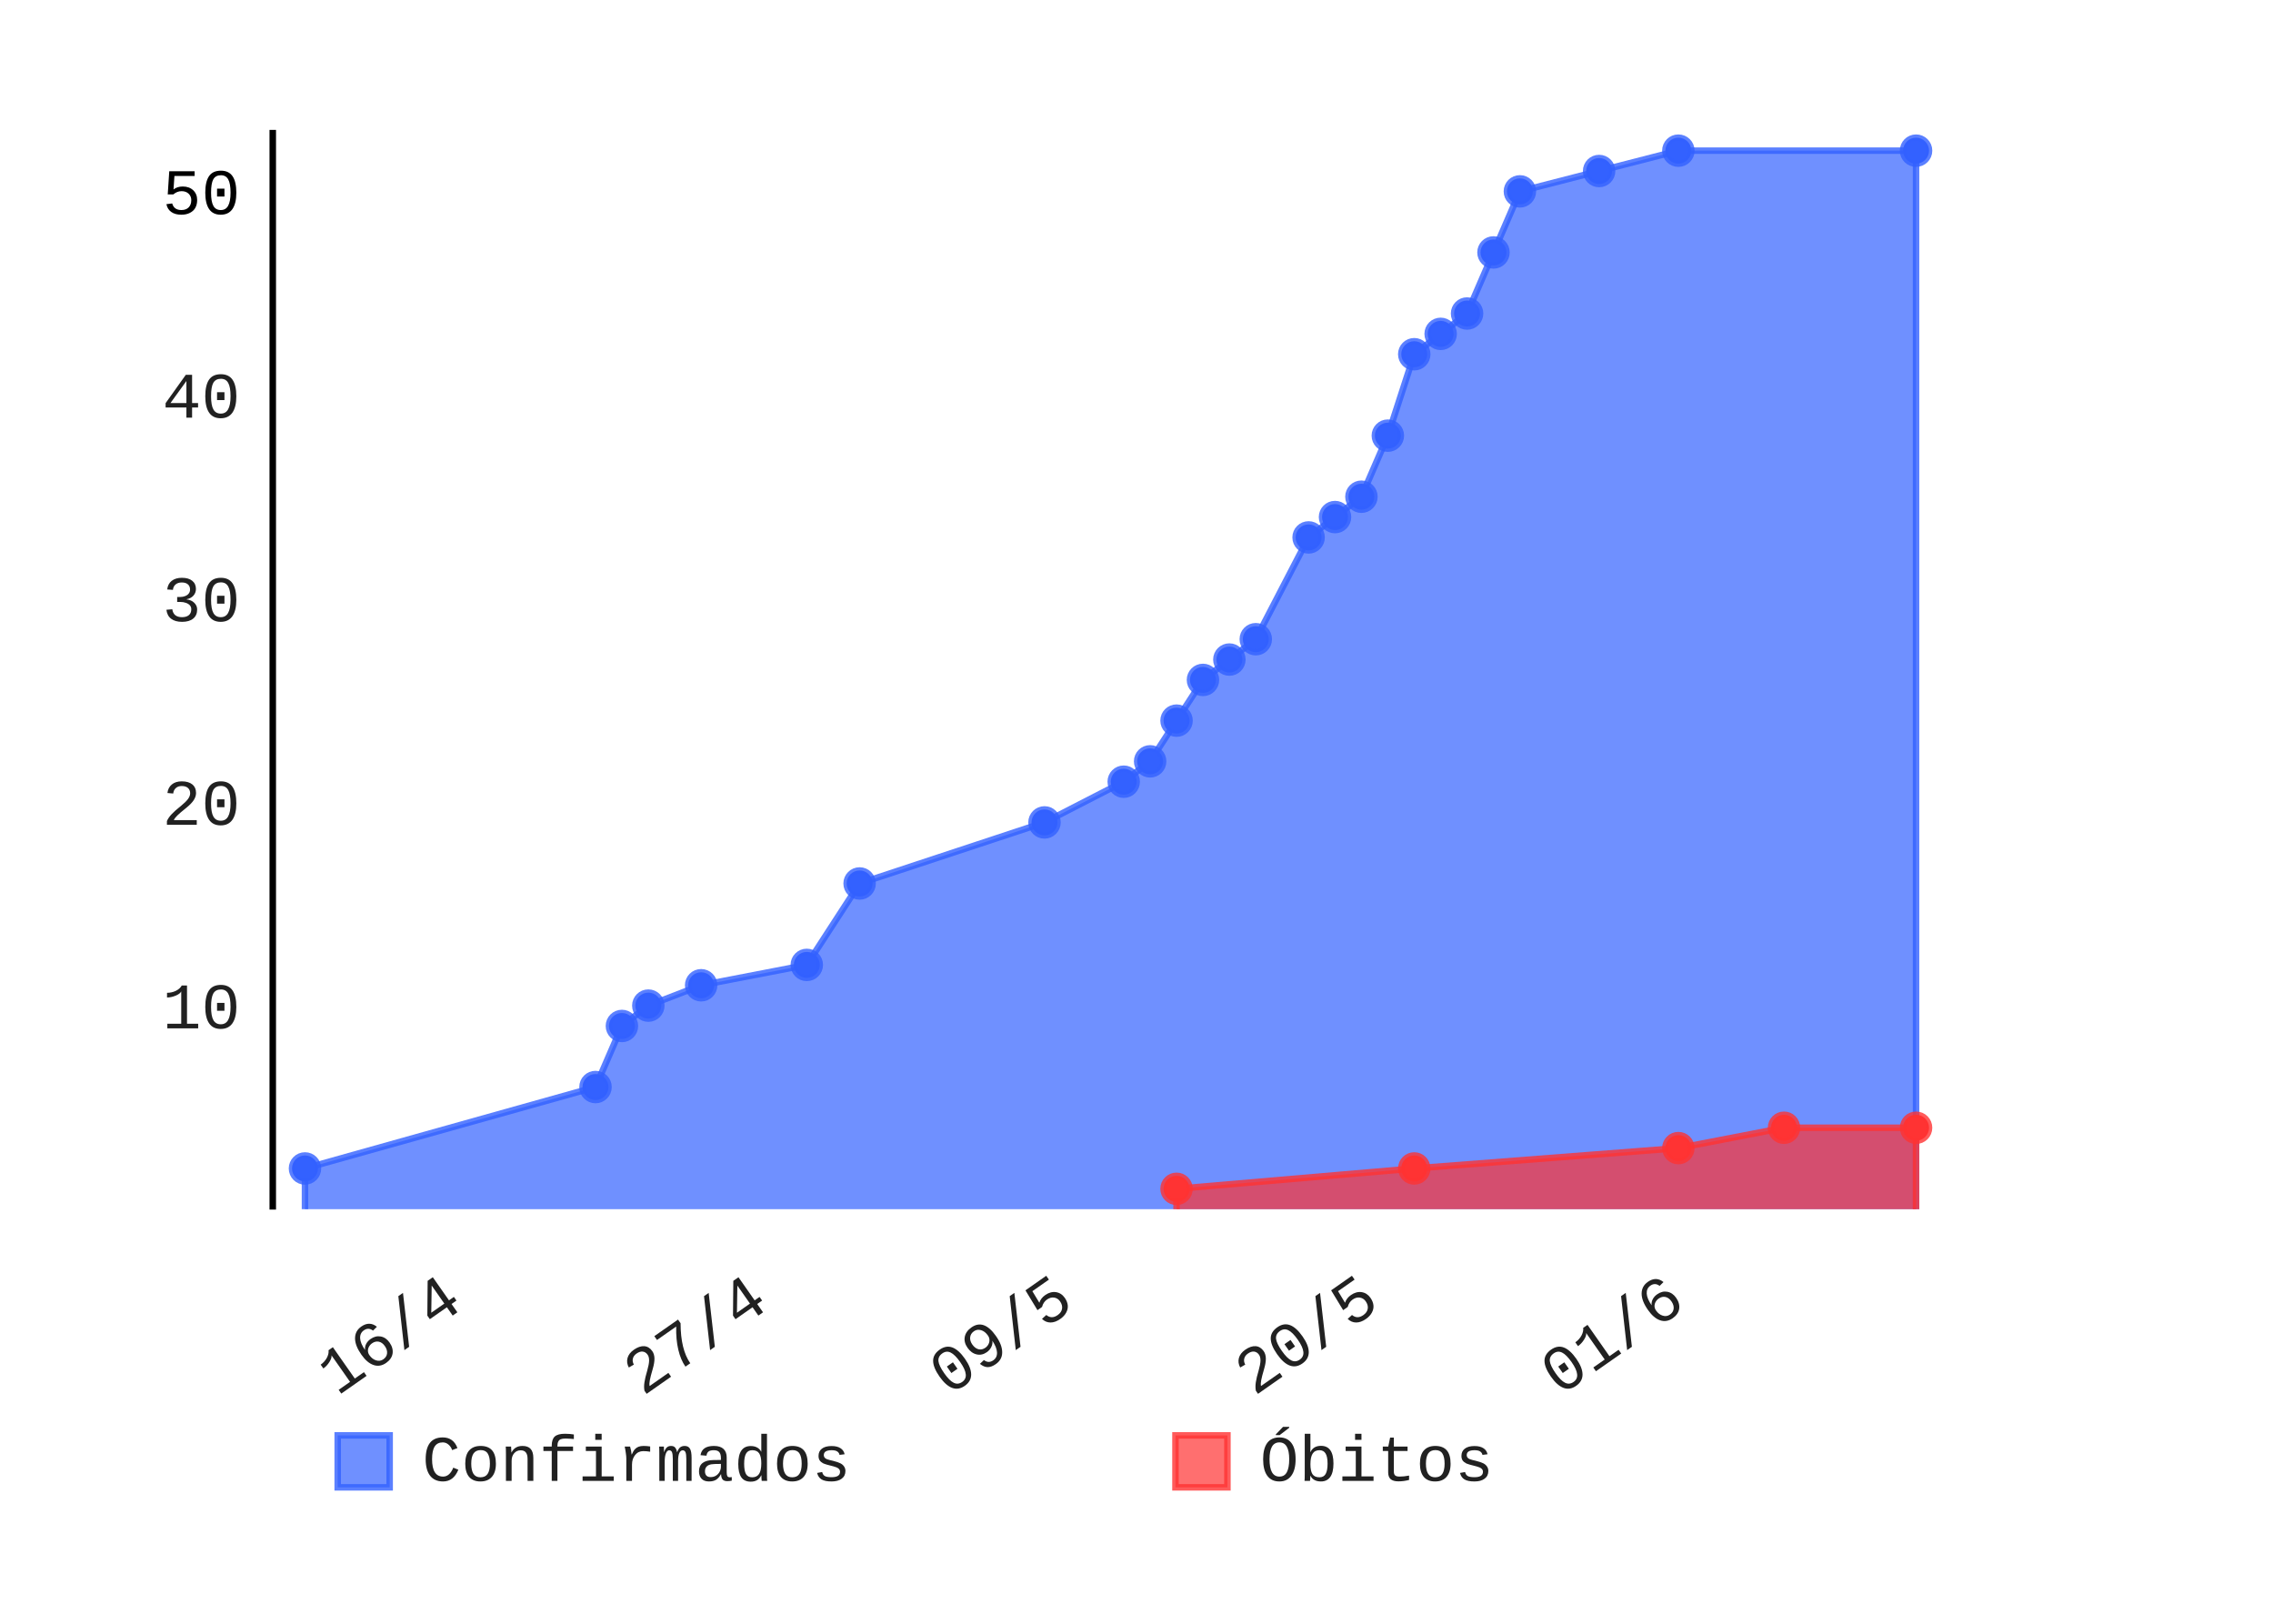
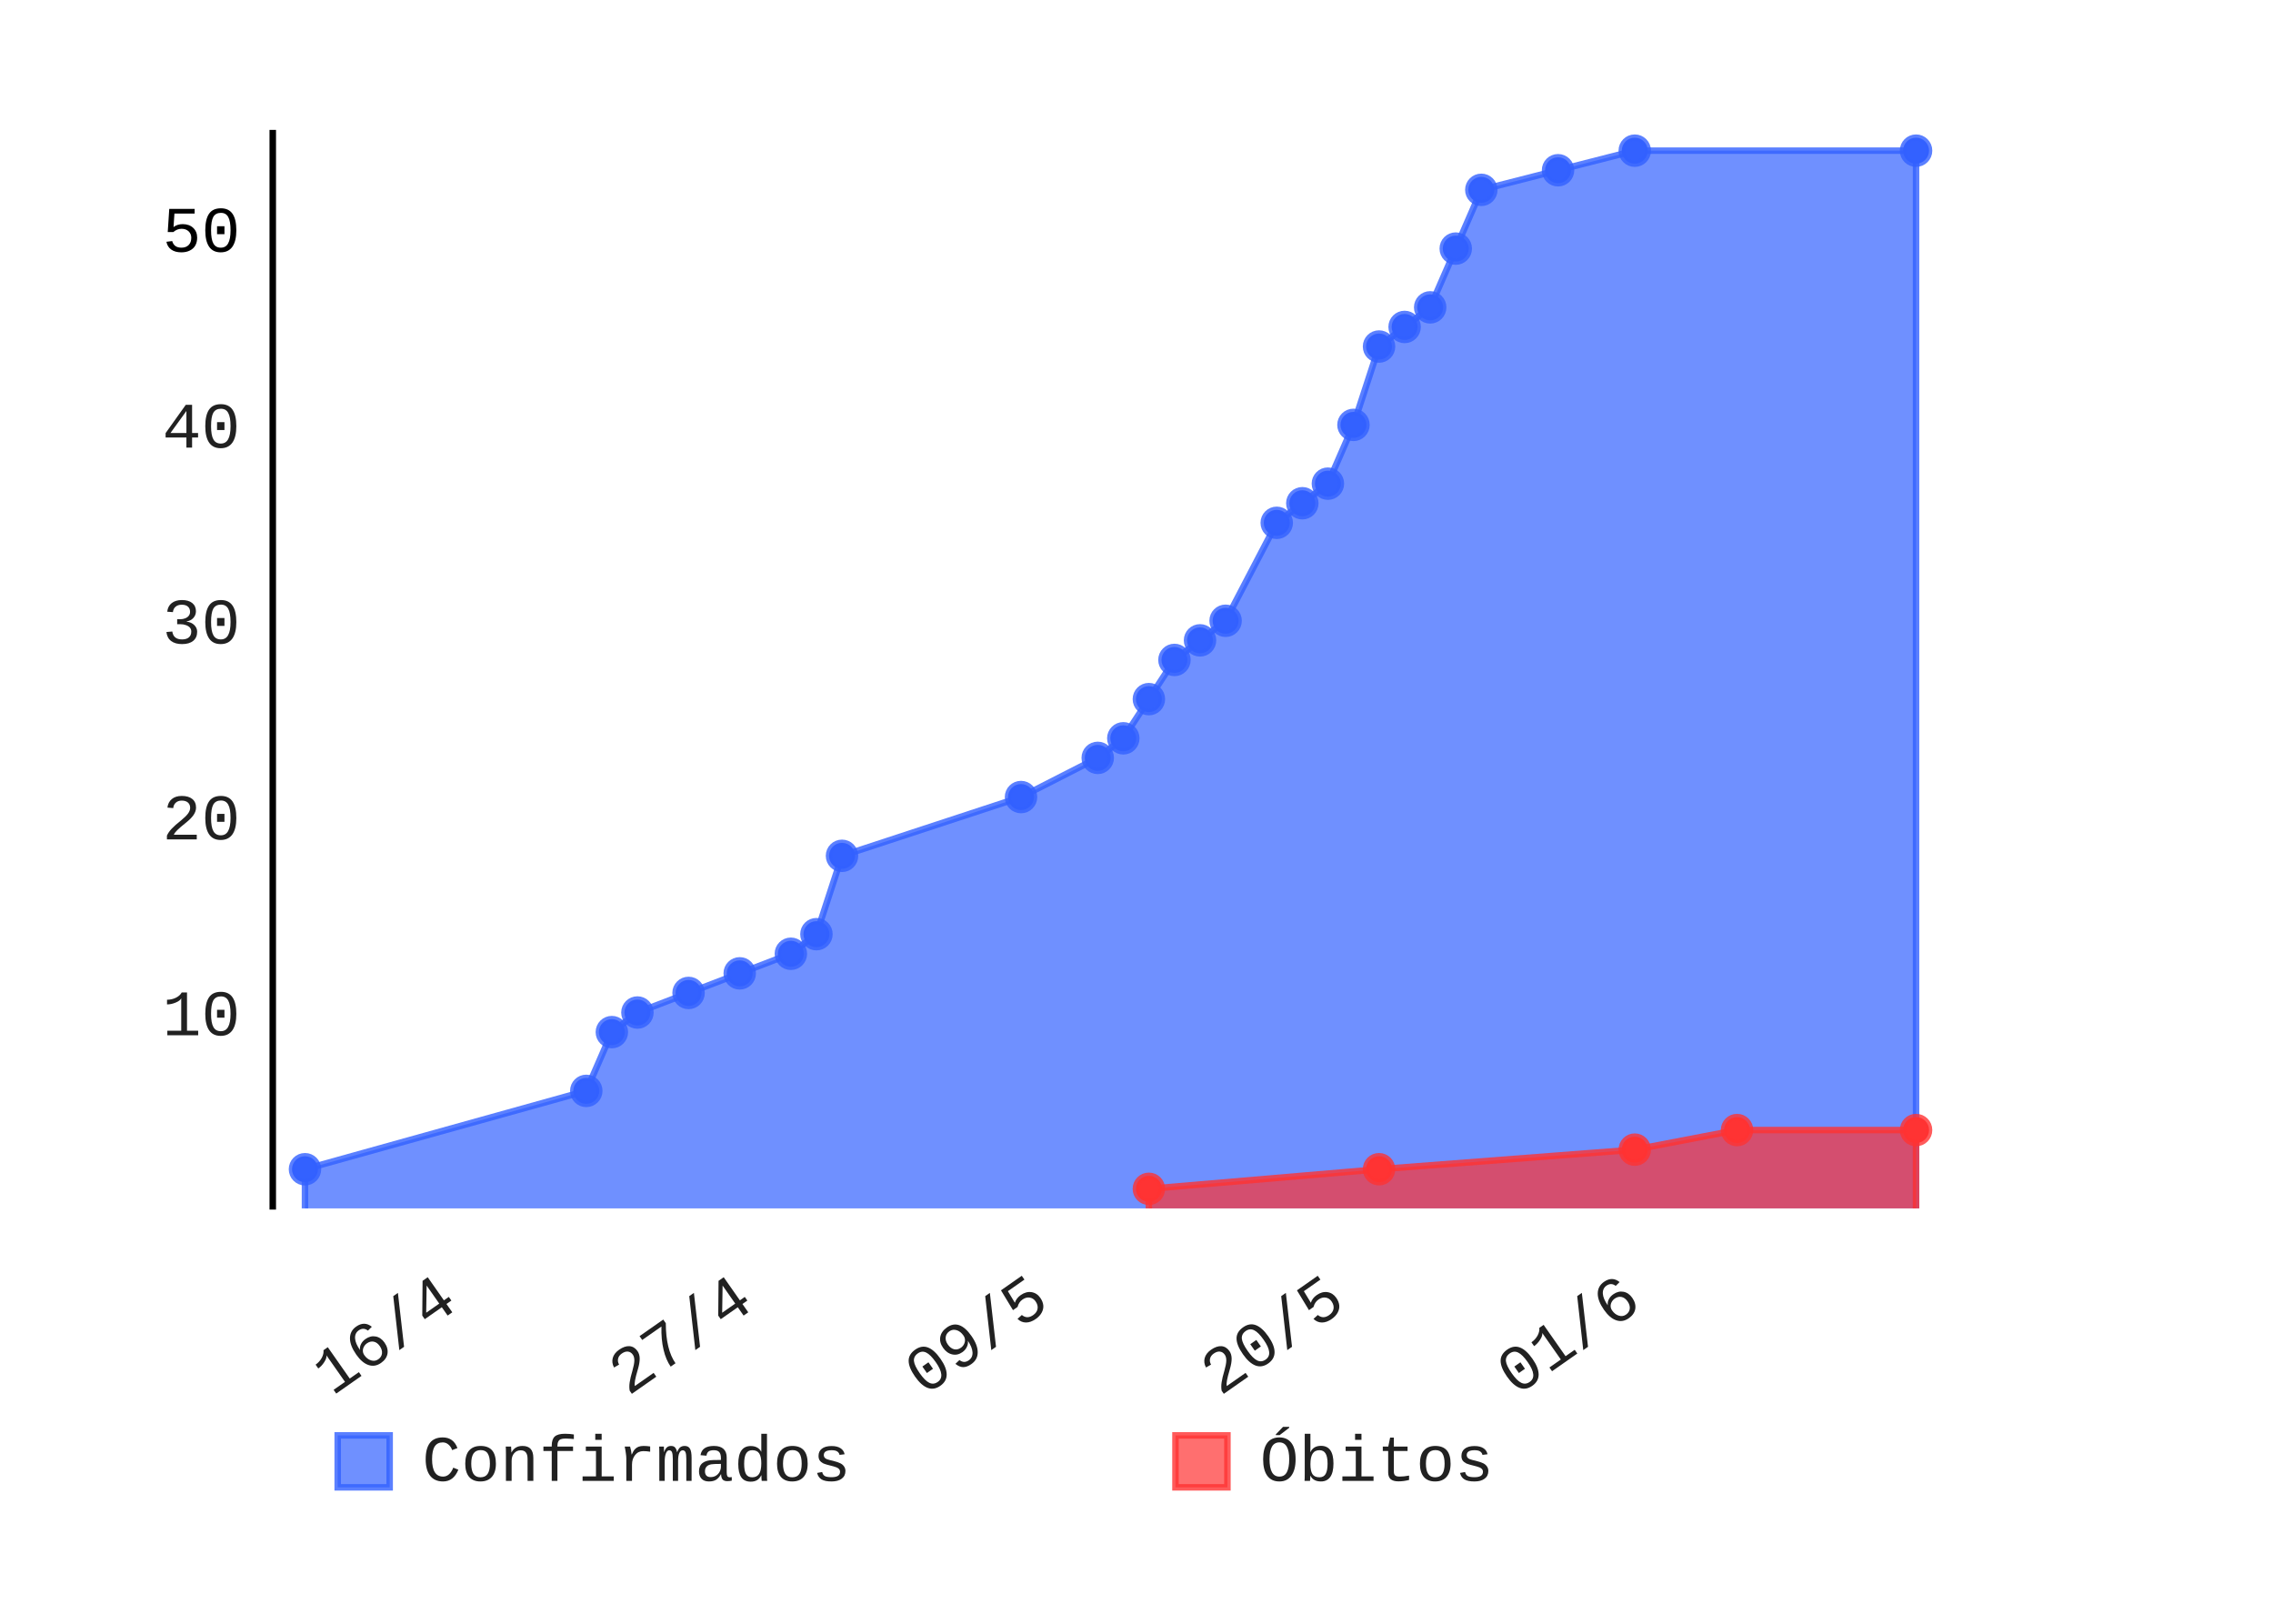
- <svg xmlns="http://www.w3.org/2000/svg" class="pygal-chart" height="250" id="chart-c91a8e70-1b5b-4ca4-aade-0c9ebbdb1e80" viewBox="0 0 350 250" width="350">
+ <svg xmlns="http://www.w3.org/2000/svg" class="pygal-chart" height="250" id="chart-f586d6ce-2951-4669-9f6d-81e1a9fc545b" viewBox="0 0 350 250" width="350">
  <defs>
-     <style type="text/css">#chart-c91a8e70-1b5b-4ca4-aade-0c9ebbdb1e80{-webkit-user-select:none;-webkit-font-smoothing:antialiased;font-family:Consolas,"Liberation Mono",Menlo,Courier,monospace}#chart-c91a8e70-1b5b-4ca4-aade-0c9ebbdb1e80 .title{font-family:Consolas,"Liberation Mono",Menlo,Courier,monospace;font-size:8px}#chart-c91a8e70-1b5b-4ca4-aade-0c9ebbdb1e80 .legends .legend text{font-family:Consolas,"Liberation Mono",Menlo,Courier,monospace;font-size:10px}#chart-c91a8e70-1b5b-4ca4-aade-0c9ebbdb1e80 .axis text{font-family:Consolas,"Liberation Mono",Menlo,Courier,monospace;font-size:10px}#chart-c91a8e70-1b5b-4ca4-aade-0c9ebbdb1e80 .axis text.major{font-family:Consolas,"Liberation Mono",Menlo,Courier,monospace;font-size:10px}#chart-c91a8e70-1b5b-4ca4-aade-0c9ebbdb1e80 .text-overlay text.value{font-family:Consolas,"Liberation Mono",Menlo,Courier,monospace;font-size:16px}#chart-c91a8e70-1b5b-4ca4-aade-0c9ebbdb1e80 .text-overlay text.label{font-family:Consolas,"Liberation Mono",Menlo,Courier,monospace;font-size:10px}#chart-c91a8e70-1b5b-4ca4-aade-0c9ebbdb1e80 .tooltip{font-family:Consolas,"Liberation Mono",Menlo,Courier,monospace;font-size:12px}#chart-c91a8e70-1b5b-4ca4-aade-0c9ebbdb1e80 text.no_data{font-family:Consolas,"Liberation Mono",Menlo,Courier,monospace;font-size:64px}
- #chart-c91a8e70-1b5b-4ca4-aade-0c9ebbdb1e80{background-color:transparent}#chart-c91a8e70-1b5b-4ca4-aade-0c9ebbdb1e80 path,#chart-c91a8e70-1b5b-4ca4-aade-0c9ebbdb1e80 line,#chart-c91a8e70-1b5b-4ca4-aade-0c9ebbdb1e80 rect,#chart-c91a8e70-1b5b-4ca4-aade-0c9ebbdb1e80 circle{-webkit-transition:150ms;-moz-transition:150ms;transition:150ms}#chart-c91a8e70-1b5b-4ca4-aade-0c9ebbdb1e80 .graph &gt; .background{fill:transparent}#chart-c91a8e70-1b5b-4ca4-aade-0c9ebbdb1e80 .plot &gt; .background{fill:rgba(255,255,255,1)}#chart-c91a8e70-1b5b-4ca4-aade-0c9ebbdb1e80 .graph{fill:rgba(0,0,0,.87)}#chart-c91a8e70-1b5b-4ca4-aade-0c9ebbdb1e80 text.no_data{fill:rgba(0,0,0,1)}#chart-c91a8e70-1b5b-4ca4-aade-0c9ebbdb1e80 .title{fill:rgba(0,0,0,1)}#chart-c91a8e70-1b5b-4ca4-aade-0c9ebbdb1e80 .legends .legend text{fill:rgba(0,0,0,.87)}#chart-c91a8e70-1b5b-4ca4-aade-0c9ebbdb1e80 .legends .legend:hover text{fill:rgba(0,0,0,1)}#chart-c91a8e70-1b5b-4ca4-aade-0c9ebbdb1e80 .axis .line{stroke:rgba(0,0,0,1)}#chart-c91a8e70-1b5b-4ca4-aade-0c9ebbdb1e80 .axis .guide.line{stroke:rgba(0,0,0,.54)}#chart-c91a8e70-1b5b-4ca4-aade-0c9ebbdb1e80 .axis .major.line{stroke:rgba(0,0,0,.87)}#chart-c91a8e70-1b5b-4ca4-aade-0c9ebbdb1e80 .axis text.major{fill:rgba(0,0,0,1)}#chart-c91a8e70-1b5b-4ca4-aade-0c9ebbdb1e80 .axis.y .guides:hover .guide.line,#chart-c91a8e70-1b5b-4ca4-aade-0c9ebbdb1e80 .line-graph .axis.x .guides:hover .guide.line,#chart-c91a8e70-1b5b-4ca4-aade-0c9ebbdb1e80 .stackedline-graph .axis.x .guides:hover .guide.line,#chart-c91a8e70-1b5b-4ca4-aade-0c9ebbdb1e80 .xy-graph .axis.x .guides:hover .guide.line{stroke:rgba(0,0,0,1)}#chart-c91a8e70-1b5b-4ca4-aade-0c9ebbdb1e80 .axis .guides:hover text{fill:rgba(0,0,0,1)}#chart-c91a8e70-1b5b-4ca4-aade-0c9ebbdb1e80 .reactive{fill-opacity:.7;stroke-opacity:.8}#chart-c91a8e70-1b5b-4ca4-aade-0c9ebbdb1e80 .ci{stroke:rgba(0,0,0,.87)}#chart-c91a8e70-1b5b-4ca4-aade-0c9ebbdb1e80 .reactive.active,#chart-c91a8e70-1b5b-4ca4-aade-0c9ebbdb1e80 .active .reactive{fill-opacity:.8;stroke-opacity:.9;stroke-width:4}#chart-c91a8e70-1b5b-4ca4-aade-0c9ebbdb1e80 .ci .reactive.active{stroke-width:1.5}#chart-c91a8e70-1b5b-4ca4-aade-0c9ebbdb1e80 .series text{fill:rgba(0,0,0,1)}#chart-c91a8e70-1b5b-4ca4-aade-0c9ebbdb1e80 .tooltip rect{fill:rgba(255,255,255,1);stroke:rgba(0,0,0,1);-webkit-transition:opacity 150ms;-moz-transition:opacity 150ms;transition:opacity 150ms}#chart-c91a8e70-1b5b-4ca4-aade-0c9ebbdb1e80 .tooltip .label{fill:rgba(0,0,0,.87)}#chart-c91a8e70-1b5b-4ca4-aade-0c9ebbdb1e80 .tooltip .label{fill:rgba(0,0,0,.87)}#chart-c91a8e70-1b5b-4ca4-aade-0c9ebbdb1e80 .tooltip .legend{font-size:.8em;fill:rgba(0,0,0,.54)}#chart-c91a8e70-1b5b-4ca4-aade-0c9ebbdb1e80 .tooltip .x_label{font-size:.6em;fill:rgba(0,0,0,1)}#chart-c91a8e70-1b5b-4ca4-aade-0c9ebbdb1e80 .tooltip .xlink{font-size:.5em;text-decoration:underline}#chart-c91a8e70-1b5b-4ca4-aade-0c9ebbdb1e80 .tooltip .value{font-size:1.5em}#chart-c91a8e70-1b5b-4ca4-aade-0c9ebbdb1e80 .bound{font-size:.5em}#chart-c91a8e70-1b5b-4ca4-aade-0c9ebbdb1e80 .max-value{font-size:.75em;fill:rgba(0,0,0,.54)}#chart-c91a8e70-1b5b-4ca4-aade-0c9ebbdb1e80 .map-element{fill:rgba(255,255,255,1);stroke:rgba(0,0,0,.54) !important}#chart-c91a8e70-1b5b-4ca4-aade-0c9ebbdb1e80 .map-element .reactive{fill-opacity:inherit;stroke-opacity:inherit}#chart-c91a8e70-1b5b-4ca4-aade-0c9ebbdb1e80 .color-0,#chart-c91a8e70-1b5b-4ca4-aade-0c9ebbdb1e80 .color-0 a:visited{stroke:#3361FF;fill:#3361FF}#chart-c91a8e70-1b5b-4ca4-aade-0c9ebbdb1e80 .color-1,#chart-c91a8e70-1b5b-4ca4-aade-0c9ebbdb1e80 .color-1 a:visited{stroke:#FF3333;fill:#FF3333}#chart-c91a8e70-1b5b-4ca4-aade-0c9ebbdb1e80 .text-overlay .color-0 text{fill:black}#chart-c91a8e70-1b5b-4ca4-aade-0c9ebbdb1e80 .text-overlay .color-1 text{fill:black}
- #chart-c91a8e70-1b5b-4ca4-aade-0c9ebbdb1e80 text.no_data{text-anchor:middle}#chart-c91a8e70-1b5b-4ca4-aade-0c9ebbdb1e80 .guide.line{fill:none}#chart-c91a8e70-1b5b-4ca4-aade-0c9ebbdb1e80 .centered{text-anchor:middle}#chart-c91a8e70-1b5b-4ca4-aade-0c9ebbdb1e80 .title{text-anchor:middle}#chart-c91a8e70-1b5b-4ca4-aade-0c9ebbdb1e80 .legends .legend text{fill-opacity:1}#chart-c91a8e70-1b5b-4ca4-aade-0c9ebbdb1e80 .axis.x text{text-anchor:middle}#chart-c91a8e70-1b5b-4ca4-aade-0c9ebbdb1e80 .axis.x:not(.web) text[transform]{text-anchor:start}#chart-c91a8e70-1b5b-4ca4-aade-0c9ebbdb1e80 .axis.x:not(.web) text[transform].backwards{text-anchor:end}#chart-c91a8e70-1b5b-4ca4-aade-0c9ebbdb1e80 .axis.y text{text-anchor:end}#chart-c91a8e70-1b5b-4ca4-aade-0c9ebbdb1e80 .axis.y text[transform].backwards{text-anchor:start}#chart-c91a8e70-1b5b-4ca4-aade-0c9ebbdb1e80 .axis.y2 text{text-anchor:start}#chart-c91a8e70-1b5b-4ca4-aade-0c9ebbdb1e80 .axis.y2 text[transform].backwards{text-anchor:end}#chart-c91a8e70-1b5b-4ca4-aade-0c9ebbdb1e80 .axis .guide.line{stroke-dasharray:4,4}#chart-c91a8e70-1b5b-4ca4-aade-0c9ebbdb1e80 .axis .major.guide.line{stroke-dasharray:6,6}#chart-c91a8e70-1b5b-4ca4-aade-0c9ebbdb1e80 .horizontal .axis.y .guide.line,#chart-c91a8e70-1b5b-4ca4-aade-0c9ebbdb1e80 .horizontal .axis.y2 .guide.line,#chart-c91a8e70-1b5b-4ca4-aade-0c9ebbdb1e80 .vertical .axis.x .guide.line{opacity:0}#chart-c91a8e70-1b5b-4ca4-aade-0c9ebbdb1e80 .horizontal .axis.always_show .guide.line,#chart-c91a8e70-1b5b-4ca4-aade-0c9ebbdb1e80 .vertical .axis.always_show .guide.line{opacity:1 !important}#chart-c91a8e70-1b5b-4ca4-aade-0c9ebbdb1e80 .axis.y .guides:hover .guide.line,#chart-c91a8e70-1b5b-4ca4-aade-0c9ebbdb1e80 .axis.y2 .guides:hover .guide.line,#chart-c91a8e70-1b5b-4ca4-aade-0c9ebbdb1e80 .axis.x .guides:hover .guide.line{opacity:1}#chart-c91a8e70-1b5b-4ca4-aade-0c9ebbdb1e80 .axis .guides:hover text{opacity:1}#chart-c91a8e70-1b5b-4ca4-aade-0c9ebbdb1e80 .nofill{fill:none}#chart-c91a8e70-1b5b-4ca4-aade-0c9ebbdb1e80 .subtle-fill{fill-opacity:.2}#chart-c91a8e70-1b5b-4ca4-aade-0c9ebbdb1e80 .dot{stroke-width:1px;fill-opacity:1}#chart-c91a8e70-1b5b-4ca4-aade-0c9ebbdb1e80 .dot.active{stroke-width:5px}#chart-c91a8e70-1b5b-4ca4-aade-0c9ebbdb1e80 .dot.negative{fill:transparent}#chart-c91a8e70-1b5b-4ca4-aade-0c9ebbdb1e80 text,#chart-c91a8e70-1b5b-4ca4-aade-0c9ebbdb1e80 tspan{stroke:none !important}#chart-c91a8e70-1b5b-4ca4-aade-0c9ebbdb1e80 .series text.active{opacity:1}#chart-c91a8e70-1b5b-4ca4-aade-0c9ebbdb1e80 .tooltip rect{fill-opacity:.95;stroke-width:.5}#chart-c91a8e70-1b5b-4ca4-aade-0c9ebbdb1e80 .tooltip text{fill-opacity:1}#chart-c91a8e70-1b5b-4ca4-aade-0c9ebbdb1e80 .showable{visibility:hidden}#chart-c91a8e70-1b5b-4ca4-aade-0c9ebbdb1e80 .showable.shown{visibility:visible}#chart-c91a8e70-1b5b-4ca4-aade-0c9ebbdb1e80 .gauge-background{fill:rgba(229,229,229,1);stroke:none}#chart-c91a8e70-1b5b-4ca4-aade-0c9ebbdb1e80 .bg-lines{stroke:transparent;stroke-width:2px}</style>
+     <style type="text/css">#chart-f586d6ce-2951-4669-9f6d-81e1a9fc545b{-webkit-user-select:none;-webkit-font-smoothing:antialiased;font-family:Consolas,"Liberation Mono",Menlo,Courier,monospace}#chart-f586d6ce-2951-4669-9f6d-81e1a9fc545b .title{font-family:Consolas,"Liberation Mono",Menlo,Courier,monospace;font-size:8px}#chart-f586d6ce-2951-4669-9f6d-81e1a9fc545b .legends .legend text{font-family:Consolas,"Liberation Mono",Menlo,Courier,monospace;font-size:10px}#chart-f586d6ce-2951-4669-9f6d-81e1a9fc545b .axis text{font-family:Consolas,"Liberation Mono",Menlo,Courier,monospace;font-size:10px}#chart-f586d6ce-2951-4669-9f6d-81e1a9fc545b .axis text.major{font-family:Consolas,"Liberation Mono",Menlo,Courier,monospace;font-size:10px}#chart-f586d6ce-2951-4669-9f6d-81e1a9fc545b .text-overlay text.value{font-family:Consolas,"Liberation Mono",Menlo,Courier,monospace;font-size:16px}#chart-f586d6ce-2951-4669-9f6d-81e1a9fc545b .text-overlay text.label{font-family:Consolas,"Liberation Mono",Menlo,Courier,monospace;font-size:10px}#chart-f586d6ce-2951-4669-9f6d-81e1a9fc545b .tooltip{font-family:Consolas,"Liberation Mono",Menlo,Courier,monospace;font-size:12px}#chart-f586d6ce-2951-4669-9f6d-81e1a9fc545b text.no_data{font-family:Consolas,"Liberation Mono",Menlo,Courier,monospace;font-size:64px}
+ #chart-f586d6ce-2951-4669-9f6d-81e1a9fc545b{background-color:transparent}#chart-f586d6ce-2951-4669-9f6d-81e1a9fc545b path,#chart-f586d6ce-2951-4669-9f6d-81e1a9fc545b line,#chart-f586d6ce-2951-4669-9f6d-81e1a9fc545b rect,#chart-f586d6ce-2951-4669-9f6d-81e1a9fc545b circle{-webkit-transition:150ms;-moz-transition:150ms;transition:150ms}#chart-f586d6ce-2951-4669-9f6d-81e1a9fc545b .graph &gt; .background{fill:transparent}#chart-f586d6ce-2951-4669-9f6d-81e1a9fc545b .plot &gt; .background{fill:rgba(255,255,255,1)}#chart-f586d6ce-2951-4669-9f6d-81e1a9fc545b .graph{fill:rgba(0,0,0,.87)}#chart-f586d6ce-2951-4669-9f6d-81e1a9fc545b text.no_data{fill:rgba(0,0,0,1)}#chart-f586d6ce-2951-4669-9f6d-81e1a9fc545b .title{fill:rgba(0,0,0,1)}#chart-f586d6ce-2951-4669-9f6d-81e1a9fc545b .legends .legend text{fill:rgba(0,0,0,.87)}#chart-f586d6ce-2951-4669-9f6d-81e1a9fc545b .legends .legend:hover text{fill:rgba(0,0,0,1)}#chart-f586d6ce-2951-4669-9f6d-81e1a9fc545b .axis .line{stroke:rgba(0,0,0,1)}#chart-f586d6ce-2951-4669-9f6d-81e1a9fc545b .axis .guide.line{stroke:rgba(0,0,0,.54)}#chart-f586d6ce-2951-4669-9f6d-81e1a9fc545b .axis .major.line{stroke:rgba(0,0,0,.87)}#chart-f586d6ce-2951-4669-9f6d-81e1a9fc545b .axis text.major{fill:rgba(0,0,0,1)}#chart-f586d6ce-2951-4669-9f6d-81e1a9fc545b .axis.y .guides:hover .guide.line,#chart-f586d6ce-2951-4669-9f6d-81e1a9fc545b .line-graph .axis.x .guides:hover .guide.line,#chart-f586d6ce-2951-4669-9f6d-81e1a9fc545b .stackedline-graph .axis.x .guides:hover .guide.line,#chart-f586d6ce-2951-4669-9f6d-81e1a9fc545b .xy-graph .axis.x .guides:hover .guide.line{stroke:rgba(0,0,0,1)}#chart-f586d6ce-2951-4669-9f6d-81e1a9fc545b .axis .guides:hover text{fill:rgba(0,0,0,1)}#chart-f586d6ce-2951-4669-9f6d-81e1a9fc545b .reactive{fill-opacity:.7;stroke-opacity:.8}#chart-f586d6ce-2951-4669-9f6d-81e1a9fc545b .ci{stroke:rgba(0,0,0,.87)}#chart-f586d6ce-2951-4669-9f6d-81e1a9fc545b .reactive.active,#chart-f586d6ce-2951-4669-9f6d-81e1a9fc545b .active .reactive{fill-opacity:.8;stroke-opacity:.9;stroke-width:4}#chart-f586d6ce-2951-4669-9f6d-81e1a9fc545b .ci .reactive.active{stroke-width:1.5}#chart-f586d6ce-2951-4669-9f6d-81e1a9fc545b .series text{fill:rgba(0,0,0,1)}#chart-f586d6ce-2951-4669-9f6d-81e1a9fc545b .tooltip rect{fill:rgba(255,255,255,1);stroke:rgba(0,0,0,1);-webkit-transition:opacity 150ms;-moz-transition:opacity 150ms;transition:opacity 150ms}#chart-f586d6ce-2951-4669-9f6d-81e1a9fc545b .tooltip .label{fill:rgba(0,0,0,.87)}#chart-f586d6ce-2951-4669-9f6d-81e1a9fc545b .tooltip .label{fill:rgba(0,0,0,.87)}#chart-f586d6ce-2951-4669-9f6d-81e1a9fc545b .tooltip .legend{font-size:.8em;fill:rgba(0,0,0,.54)}#chart-f586d6ce-2951-4669-9f6d-81e1a9fc545b .tooltip .x_label{font-size:.6em;fill:rgba(0,0,0,1)}#chart-f586d6ce-2951-4669-9f6d-81e1a9fc545b .tooltip .xlink{font-size:.5em;text-decoration:underline}#chart-f586d6ce-2951-4669-9f6d-81e1a9fc545b .tooltip .value{font-size:1.5em}#chart-f586d6ce-2951-4669-9f6d-81e1a9fc545b .bound{font-size:.5em}#chart-f586d6ce-2951-4669-9f6d-81e1a9fc545b .max-value{font-size:.75em;fill:rgba(0,0,0,.54)}#chart-f586d6ce-2951-4669-9f6d-81e1a9fc545b .map-element{fill:rgba(255,255,255,1);stroke:rgba(0,0,0,.54) !important}#chart-f586d6ce-2951-4669-9f6d-81e1a9fc545b .map-element .reactive{fill-opacity:inherit;stroke-opacity:inherit}#chart-f586d6ce-2951-4669-9f6d-81e1a9fc545b .color-0,#chart-f586d6ce-2951-4669-9f6d-81e1a9fc545b .color-0 a:visited{stroke:#3361FF;fill:#3361FF}#chart-f586d6ce-2951-4669-9f6d-81e1a9fc545b .color-1,#chart-f586d6ce-2951-4669-9f6d-81e1a9fc545b .color-1 a:visited{stroke:#FF3333;fill:#FF3333}#chart-f586d6ce-2951-4669-9f6d-81e1a9fc545b .text-overlay .color-0 text{fill:black}#chart-f586d6ce-2951-4669-9f6d-81e1a9fc545b .text-overlay .color-1 text{fill:black}
+ #chart-f586d6ce-2951-4669-9f6d-81e1a9fc545b text.no_data{text-anchor:middle}#chart-f586d6ce-2951-4669-9f6d-81e1a9fc545b .guide.line{fill:none}#chart-f586d6ce-2951-4669-9f6d-81e1a9fc545b .centered{text-anchor:middle}#chart-f586d6ce-2951-4669-9f6d-81e1a9fc545b .title{text-anchor:middle}#chart-f586d6ce-2951-4669-9f6d-81e1a9fc545b .legends .legend text{fill-opacity:1}#chart-f586d6ce-2951-4669-9f6d-81e1a9fc545b .axis.x text{text-anchor:middle}#chart-f586d6ce-2951-4669-9f6d-81e1a9fc545b .axis.x:not(.web) text[transform]{text-anchor:start}#chart-f586d6ce-2951-4669-9f6d-81e1a9fc545b .axis.x:not(.web) text[transform].backwards{text-anchor:end}#chart-f586d6ce-2951-4669-9f6d-81e1a9fc545b .axis.y text{text-anchor:end}#chart-f586d6ce-2951-4669-9f6d-81e1a9fc545b .axis.y text[transform].backwards{text-anchor:start}#chart-f586d6ce-2951-4669-9f6d-81e1a9fc545b .axis.y2 text{text-anchor:start}#chart-f586d6ce-2951-4669-9f6d-81e1a9fc545b .axis.y2 text[transform].backwards{text-anchor:end}#chart-f586d6ce-2951-4669-9f6d-81e1a9fc545b .axis .guide.line{stroke-dasharray:4,4}#chart-f586d6ce-2951-4669-9f6d-81e1a9fc545b .axis .major.guide.line{stroke-dasharray:6,6}#chart-f586d6ce-2951-4669-9f6d-81e1a9fc545b .horizontal .axis.y .guide.line,#chart-f586d6ce-2951-4669-9f6d-81e1a9fc545b .horizontal .axis.y2 .guide.line,#chart-f586d6ce-2951-4669-9f6d-81e1a9fc545b .vertical .axis.x .guide.line{opacity:0}#chart-f586d6ce-2951-4669-9f6d-81e1a9fc545b .horizontal .axis.always_show .guide.line,#chart-f586d6ce-2951-4669-9f6d-81e1a9fc545b .vertical .axis.always_show .guide.line{opacity:1 !important}#chart-f586d6ce-2951-4669-9f6d-81e1a9fc545b .axis.y .guides:hover .guide.line,#chart-f586d6ce-2951-4669-9f6d-81e1a9fc545b .axis.y2 .guides:hover .guide.line,#chart-f586d6ce-2951-4669-9f6d-81e1a9fc545b .axis.x .guides:hover .guide.line{opacity:1}#chart-f586d6ce-2951-4669-9f6d-81e1a9fc545b .axis .guides:hover text{opacity:1}#chart-f586d6ce-2951-4669-9f6d-81e1a9fc545b .nofill{fill:none}#chart-f586d6ce-2951-4669-9f6d-81e1a9fc545b .subtle-fill{fill-opacity:.2}#chart-f586d6ce-2951-4669-9f6d-81e1a9fc545b .dot{stroke-width:1px;fill-opacity:1}#chart-f586d6ce-2951-4669-9f6d-81e1a9fc545b .dot.active{stroke-width:5px}#chart-f586d6ce-2951-4669-9f6d-81e1a9fc545b .dot.negative{fill:transparent}#chart-f586d6ce-2951-4669-9f6d-81e1a9fc545b text,#chart-f586d6ce-2951-4669-9f6d-81e1a9fc545b tspan{stroke:none !important}#chart-f586d6ce-2951-4669-9f6d-81e1a9fc545b .series text.active{opacity:1}#chart-f586d6ce-2951-4669-9f6d-81e1a9fc545b .tooltip rect{fill-opacity:.95;stroke-width:.5}#chart-f586d6ce-2951-4669-9f6d-81e1a9fc545b .tooltip text{fill-opacity:1}#chart-f586d6ce-2951-4669-9f6d-81e1a9fc545b .showable{visibility:hidden}#chart-f586d6ce-2951-4669-9f6d-81e1a9fc545b .showable.shown{visibility:visible}#chart-f586d6ce-2951-4669-9f6d-81e1a9fc545b .gauge-background{fill:rgba(229,229,229,1);stroke:none}#chart-f586d6ce-2951-4669-9f6d-81e1a9fc545b .bg-lines{stroke:transparent;stroke-width:2px}</style>
  </defs>
  <g class="graph datetimeline-graph vertical">
    <rect class="background" height="250" width="350" x="0" y="0" />
    <g class="plot" transform="translate(42, 20)">
      <rect class="background" height="166.234" width="258.0" x="0" y="0" />
      <g class="axis y">
        <g class="guides">
-           <text class="" x="-5" y="138.33">10</text>
+           <text class="" x="-5" y="139.395">10</text>
        </g>
        <g class="guides">
-           <text class="" x="-5" y="106.989">20</text>
+           <text class="" x="-5" y="109.236">20</text>
        </g>
        <g class="guides">
-           <text class="" x="-5" y="75.648">30</text>
+           <text class="" x="-5" y="79.077">30</text>
        </g>
        <g class="guides">
-           <text class="" x="-5" y="44.306">40</text>
+           <text class="" x="-5" y="48.919">40</text>
        </g>
        <g class="guides">
-           <text class="major" x="-5" y="12.965">50</text>
+           <text class="major" x="-5" y="18.76">50</text>
        </g>
      </g>
      <g class="axis x">
        <path class="line" d="M0 0 v166.234" />
        <g class="guides">
-           <path class="guide line" d="M29.588 0 v166.234" />
-           <text class="backwards" transform="rotate(325 29.58848 181.2342)" x="29.588" y="181.234">16/4</text>
+           <path class="guide line" d="M28.807 0 v166.234" />
+           <text class="backwards" transform="rotate(325 28.80667 181.2342)" x="28.807" y="181.234">16/4</text>
        </g>
        <g class="guides">
-           <path class="guide line" d="M76.658 0 v166.234" />
-           <text class="backwards" transform="rotate(325 76.65833 181.2342)" x="76.658" y="181.234">27/4</text>
+           <path class="guide line" d="M74.382 0 v166.234" />
+           <text class="backwards" transform="rotate(325 74.38224 181.2342)" x="74.382" y="181.234">27/4</text>
        </g>
        <g class="guides">
-           <path class="guide line" d="M123.728 0 v166.234" />
-           <text class="backwards" transform="rotate(325 123.7282 181.2342)" x="123.728" y="181.234">09/5</text>
+           <path class="guide line" d="M119.958 0 v166.234" />
+           <text class="backwards" transform="rotate(325 119.9578 181.2342)" x="119.958" y="181.234">09/5</text>
        </g>
        <g class="guides">
-           <path class="guide line" d="M170.798 0 v166.234" />
-           <text class="backwards" transform="rotate(325 170.798 181.2342)" x="170.798" y="181.234">20/5</text>
+           <path class="guide line" d="M165.533 0 v166.234" />
+           <text class="backwards" transform="rotate(325 165.5334 181.2342)" x="165.533" y="181.234">20/5</text>
        </g>
        <g class="guides">
-           <path class="guide line" d="M217.868 0 v166.234" />
-           <text class="backwards" transform="rotate(325 217.8679 181.2342)" x="217.868" y="181.234">01/6</text>
+           <path class="guide line" d="M211.109 0 v166.234" />
+           <text class="backwards" transform="rotate(325 211.1089 181.2342)" x="211.109" y="181.234">01/6</text>
        </g>
      </g>
      <g class="series serie-0 color-0">
-         <path class="line reactive" d="M4.962 166.171 L4.962 159.903 49.697 147.367 53.764 137.964 57.83 134.83 65.964 131.696 82.231 128.562 90.365 116.025 118.833 106.623 131.033 100.355 135.1 97.221 139.167 90.952 143.234 84.684 147.301 81.55 151.368 78.416 159.501 62.745 163.568 59.611 167.635 56.477 171.702 47.075 175.769 34.538 179.835 31.404 183.902 28.27 187.969 18.867 192.036 9.465 204.236 6.331 216.437 3.197 253.038 3.197 253.038 166.171" />
+         <path class="line reactive" d="M4.962 166.053 L4.962 160.021 48.277 147.958 52.214 138.91 56.152 135.895 64.027 132.879 71.903 129.863 79.778 126.847 83.716 123.831 87.654 111.768 115.218 102.72 127.031 96.688 130.969 93.673 134.907 87.641 138.844 81.609 142.782 78.593 146.72 75.577 154.595 60.498 158.533 57.482 162.471 54.466 166.408 45.419 170.346 33.355 174.284 30.34 178.222 27.324 182.159 18.276 186.097 9.229 197.91 6.213 209.723 3.197 253.038 3.197 253.038 166.053" />
      </g>
      <g class="series serie-1 color-1">
-         <path class="line reactive" d="M139.167 166.171 L139.167 163.037 175.769 159.903 216.437 156.769 232.704 153.635 253.038 153.635 253.038 166.171" />
+         <path class="line reactive" d="M134.907 166.053 L134.907 163.037 170.346 160.021 209.723 157.006 225.474 153.99 253.038 153.99 253.038 166.053" />
      </g>
    </g>
    <g class="titles" />
    <g class="plot overlay" transform="translate(42, 20)">
      <g class="series serie-0 color-0">
        <g class="dots">
-           <circle class="dot reactive tooltip-trigger" cx="4.962" cy="159.903" r="2" />
+           <circle class="dot reactive tooltip-trigger" cx="4.962" cy="160.021" r="2" />
        </g>
        <g class="dots">
-           <circle class="dot reactive tooltip-trigger" cx="49.697" cy="147.367" r="2" />
+           <circle class="dot reactive tooltip-trigger" cx="48.277" cy="147.958" r="2" />
        </g>
        <g class="dots">
-           <circle class="dot reactive tooltip-trigger" cx="53.764" cy="137.964" r="2" />
+           <circle class="dot reactive tooltip-trigger" cx="52.214" cy="138.91" r="2" />
        </g>
        <g class="dots">
-           <circle class="dot reactive tooltip-trigger" cx="57.83" cy="134.83" r="2" />
+           <circle class="dot reactive tooltip-trigger" cx="56.152" cy="135.895" r="2" />
        </g>
        <g class="dots">
-           <circle class="dot reactive tooltip-trigger" cx="65.964" cy="131.696" r="2" />
+           <circle class="dot reactive tooltip-trigger" cx="64.027" cy="132.879" r="2" />
        </g>
        <g class="dots">
-           <circle class="dot reactive tooltip-trigger" cx="82.231" cy="128.562" r="2" />
+           <circle class="dot reactive tooltip-trigger" cx="71.903" cy="129.863" r="2" />
        </g>
        <g class="dots">
-           <circle class="dot reactive tooltip-trigger" cx="90.365" cy="116.025" r="2" />
+           <circle class="dot reactive tooltip-trigger" cx="79.778" cy="126.847" r="2" />
        </g>
        <g class="dots">
-           <circle class="dot reactive tooltip-trigger" cx="118.833" cy="106.623" r="2" />
+           <circle class="dot reactive tooltip-trigger" cx="83.716" cy="123.831" r="2" />
        </g>
        <g class="dots">
-           <circle class="dot reactive tooltip-trigger" cx="131.033" cy="100.355" r="2" />
+           <circle class="dot reactive tooltip-trigger" cx="87.654" cy="111.768" r="2" />
        </g>
        <g class="dots">
-           <circle class="dot reactive tooltip-trigger" cx="135.1" cy="97.221" r="2" />
+           <circle class="dot reactive tooltip-trigger" cx="115.218" cy="102.72" r="2" />
        </g>
        <g class="dots">
-           <circle class="dot reactive tooltip-trigger" cx="139.167" cy="90.952" r="2" />
+           <circle class="dot reactive tooltip-trigger" cx="127.031" cy="96.688" r="2" />
        </g>
        <g class="dots">
-           <circle class="dot reactive tooltip-trigger" cx="143.234" cy="84.684" r="2" />
+           <circle class="dot reactive tooltip-trigger" cx="130.969" cy="93.673" r="2" />
        </g>
        <g class="dots">
-           <circle class="dot reactive tooltip-trigger" cx="147.301" cy="81.55" r="2" />
+           <circle class="dot reactive tooltip-trigger" cx="134.907" cy="87.641" r="2" />
        </g>
        <g class="dots">
-           <circle class="dot reactive tooltip-trigger" cx="151.368" cy="78.416" r="2" />
+           <circle class="dot reactive tooltip-trigger" cx="138.844" cy="81.609" r="2" />
        </g>
        <g class="dots">
-           <circle class="dot reactive tooltip-trigger" cx="159.501" cy="62.745" r="2" />
+           <circle class="dot reactive tooltip-trigger" cx="142.782" cy="78.593" r="2" />
        </g>
        <g class="dots">
-           <circle class="dot reactive tooltip-trigger" cx="163.568" cy="59.611" r="2" />
+           <circle class="dot reactive tooltip-trigger" cx="146.72" cy="75.577" r="2" />
        </g>
        <g class="dots">
-           <circle class="dot reactive tooltip-trigger" cx="167.635" cy="56.477" r="2" />
+           <circle class="dot reactive tooltip-trigger" cx="154.595" cy="60.498" r="2" />
        </g>
        <g class="dots">
-           <circle class="dot reactive tooltip-trigger" cx="171.702" cy="47.075" r="2" />
+           <circle class="dot reactive tooltip-trigger" cx="158.533" cy="57.482" r="2" />
        </g>
        <g class="dots">
-           <circle class="dot reactive tooltip-trigger" cx="175.769" cy="34.538" r="2" />
+           <circle class="dot reactive tooltip-trigger" cx="162.471" cy="54.466" r="2" />
        </g>
        <g class="dots">
-           <circle class="dot reactive tooltip-trigger" cx="179.835" cy="31.404" r="2" />
+           <circle class="dot reactive tooltip-trigger" cx="166.408" cy="45.419" r="2" />
        </g>
        <g class="dots">
-           <circle class="dot reactive tooltip-trigger" cx="183.902" cy="28.27" r="2" />
+           <circle class="dot reactive tooltip-trigger" cx="170.346" cy="33.355" r="2" />
        </g>
        <g class="dots">
-           <circle class="dot reactive tooltip-trigger" cx="187.969" cy="18.867" r="2" />
+           <circle class="dot reactive tooltip-trigger" cx="174.284" cy="30.34" r="2" />
        </g>
        <g class="dots">
-           <circle class="dot reactive tooltip-trigger" cx="192.036" cy="9.465" r="2" />
+           <circle class="dot reactive tooltip-trigger" cx="178.222" cy="27.324" r="2" />
        </g>
        <g class="dots">
-           <circle class="dot reactive tooltip-trigger" cx="204.236" cy="6.331" r="2" />
+           <circle class="dot reactive tooltip-trigger" cx="182.159" cy="18.276" r="2" />
        </g>
        <g class="dots">
-           <circle class="dot reactive tooltip-trigger" cx="216.437" cy="3.197" r="2" />
+           <circle class="dot reactive tooltip-trigger" cx="186.097" cy="9.229" r="2" />
+         </g>
+         <g class="dots">
+           <circle class="dot reactive tooltip-trigger" cx="197.91" cy="6.213" r="2" />
+         </g>
+         <g class="dots">
+           <circle class="dot reactive tooltip-trigger" cx="209.723" cy="3.197" r="2" />
        </g>
        <g class="dots">
          <circle class="dot reactive tooltip-trigger" cx="253.038" cy="3.197" r="2" />
        </g>
      </g>
      <g class="series serie-1 color-1">
        <g class="dots">
-           <circle class="dot reactive tooltip-trigger" cx="139.167" cy="163.037" r="2" />
+           <circle class="dot reactive tooltip-trigger" cx="134.907" cy="163.037" r="2" />
        </g>
        <g class="dots">
-           <circle class="dot reactive tooltip-trigger" cx="175.769" cy="159.903" r="2" />
+           <circle class="dot reactive tooltip-trigger" cx="170.346" cy="160.021" r="2" />
        </g>
        <g class="dots">
-           <circle class="dot reactive tooltip-trigger" cx="216.437" cy="156.769" r="2" />
+           <circle class="dot reactive tooltip-trigger" cx="209.723" cy="157.006" r="2" />
        </g>
        <g class="dots">
-           <circle class="dot reactive tooltip-trigger" cx="232.704" cy="153.635" r="2" />
+           <circle class="dot reactive tooltip-trigger" cx="225.474" cy="153.99" r="2" />
        </g>
        <g class="dots">
-           <circle class="dot reactive tooltip-trigger" cx="253.038" cy="153.635" r="2" />
+           <circle class="dot reactive tooltip-trigger" cx="253.038" cy="153.99" r="2" />
        </g>
      </g>
    </g>
    <g class="plot text-overlay" transform="translate(42, 20)">
      <g class="series serie-0 color-0" />
      <g class="series serie-1 color-1" />
    </g>
    <g class="plot tooltip-overlay" transform="translate(42, 20)">
      <g class="tooltip" style="opacity: 0" transform="translate(0 0)">
        <rect class="tooltip-box" height="0" rx="10" ry="10" width="0" />
        <g class="text" />
      </g>
    </g>
    <g class="legends" transform="translate(52, 220)">
      <g class="legend reactive activate-serie" id="activate-serie-0">
        <rect class="color-0 reactive" height="8" width="8" x="0.0" y="1.0" />
        <text x="13.0" y="8.0">Confirmados</text>
      </g>
      <g class="legend reactive activate-serie" id="activate-serie-1">
        <rect class="color-1 reactive" height="8" width="8" x="129.0" y="1.0" />
        <text x="142.0" y="8.0">Óbitos</text>
      </g>
    </g>
  </g>
</svg>
